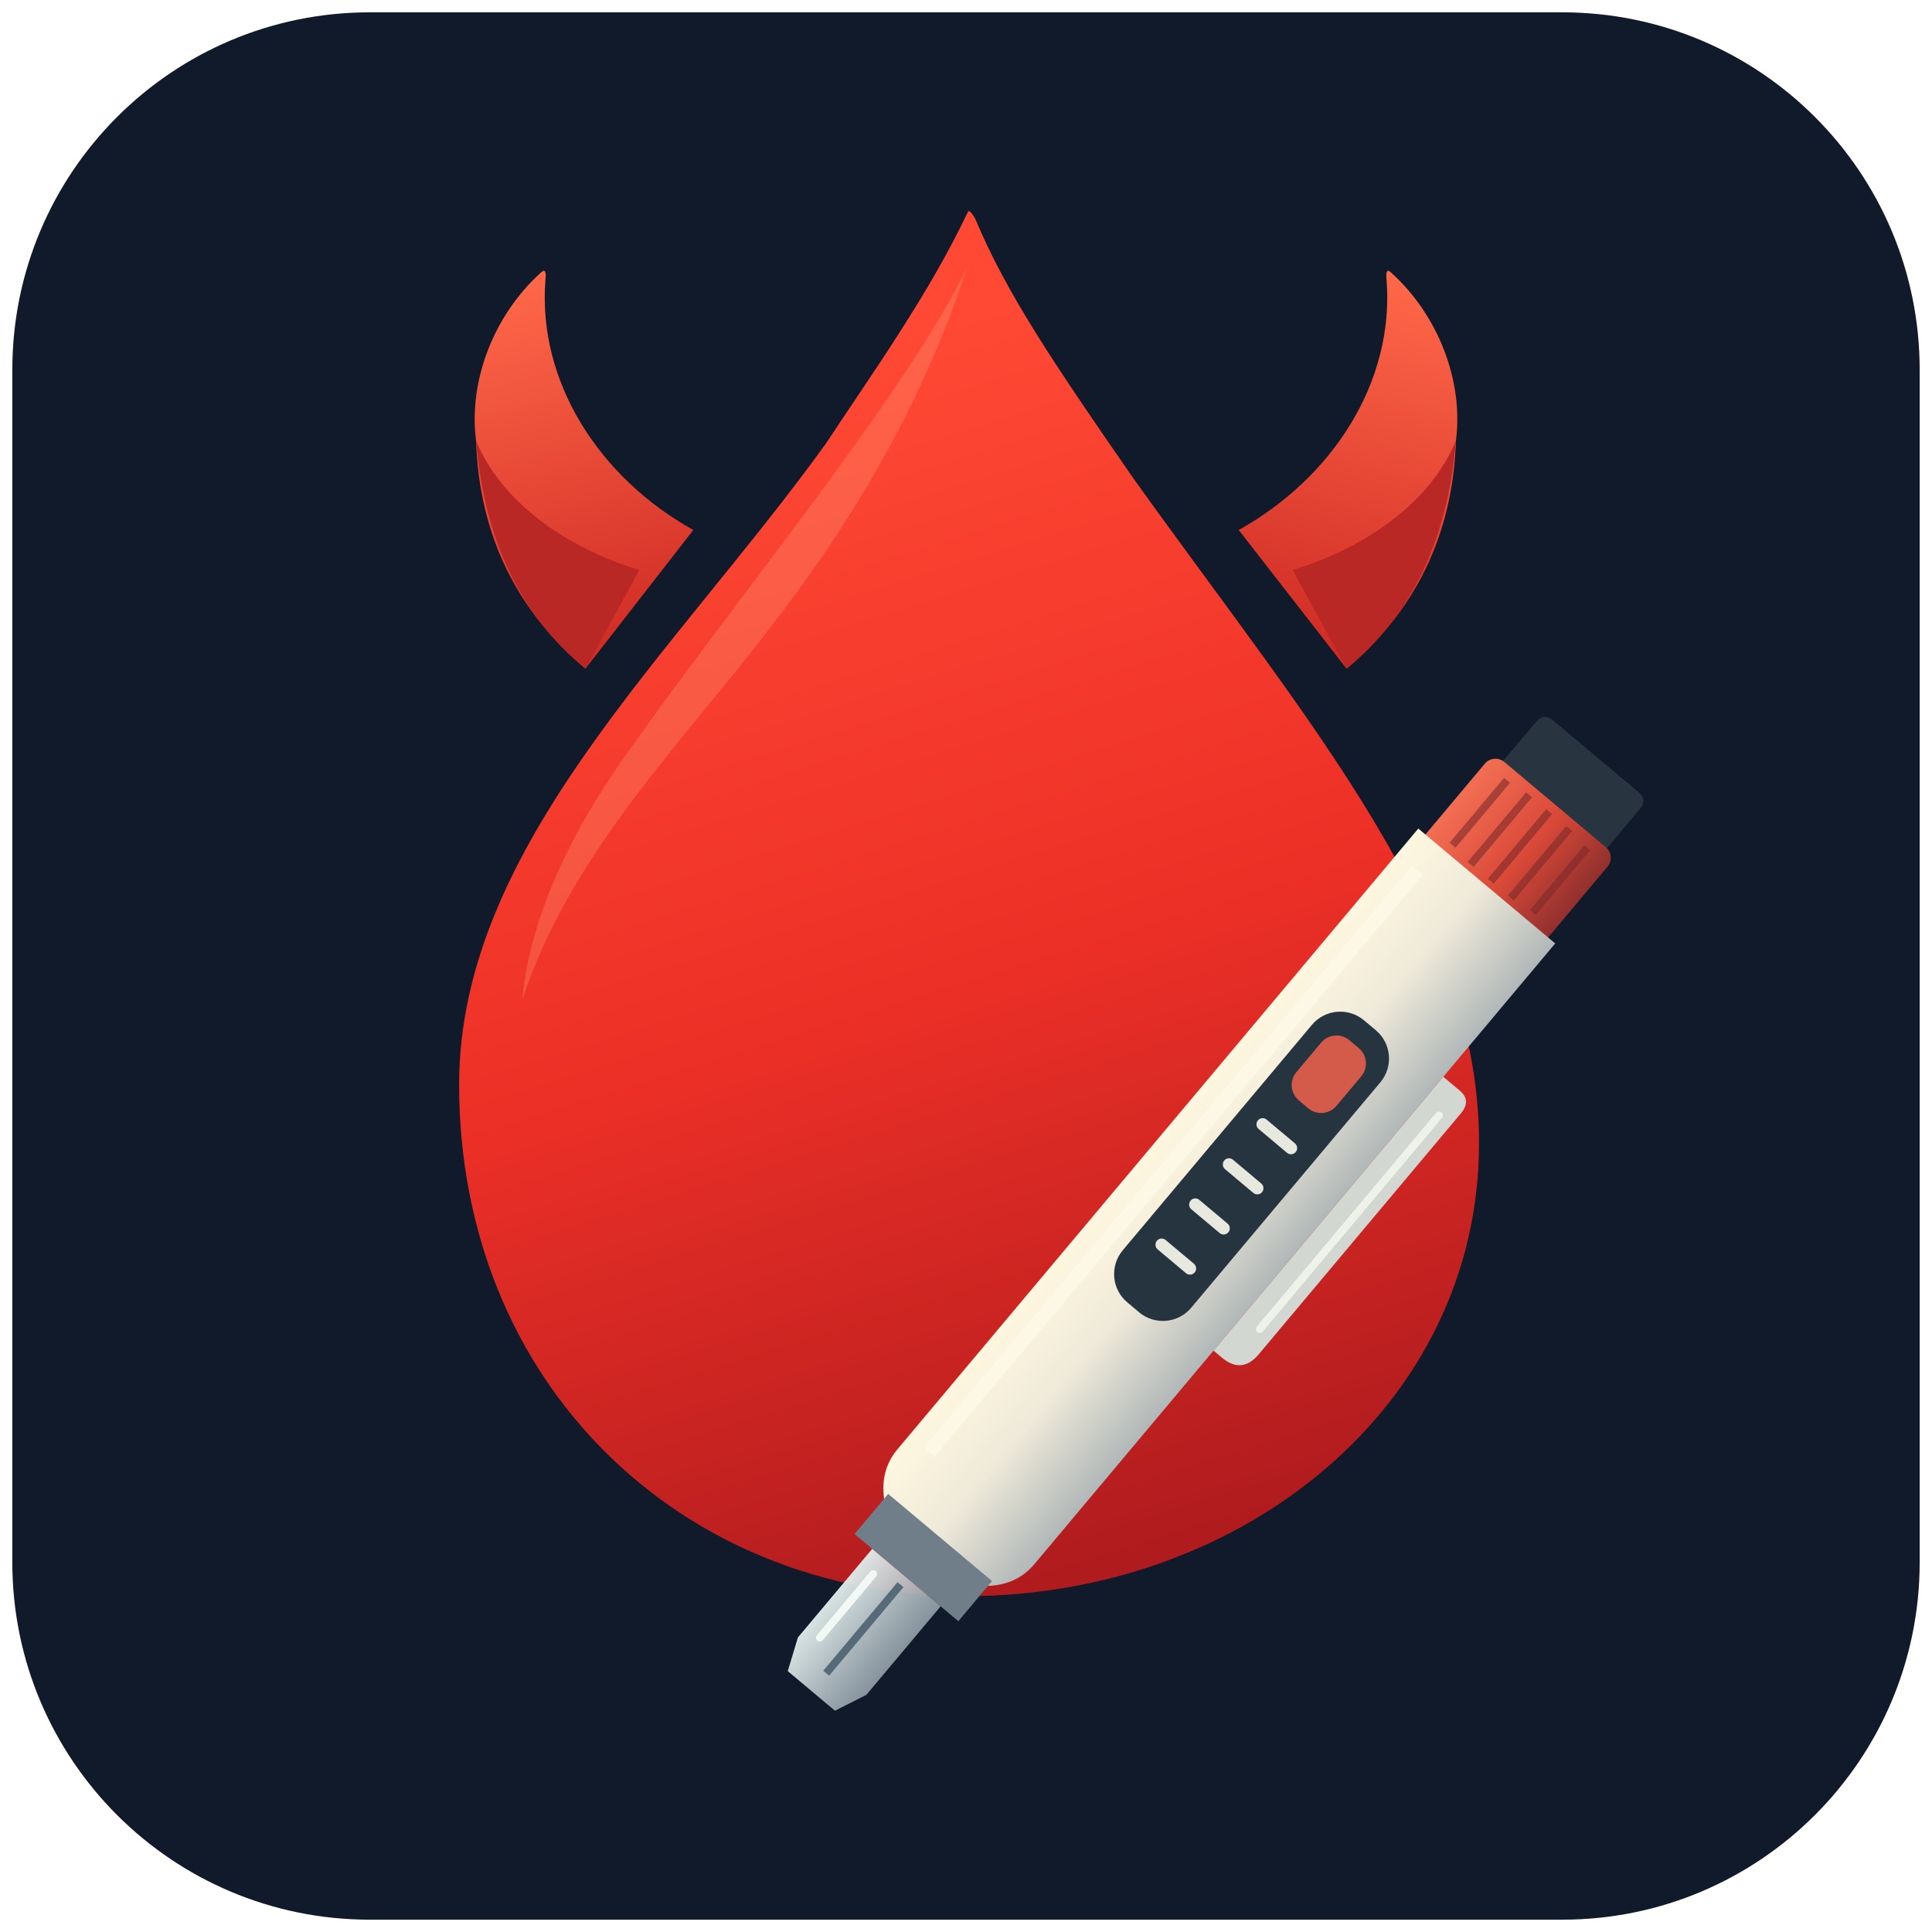
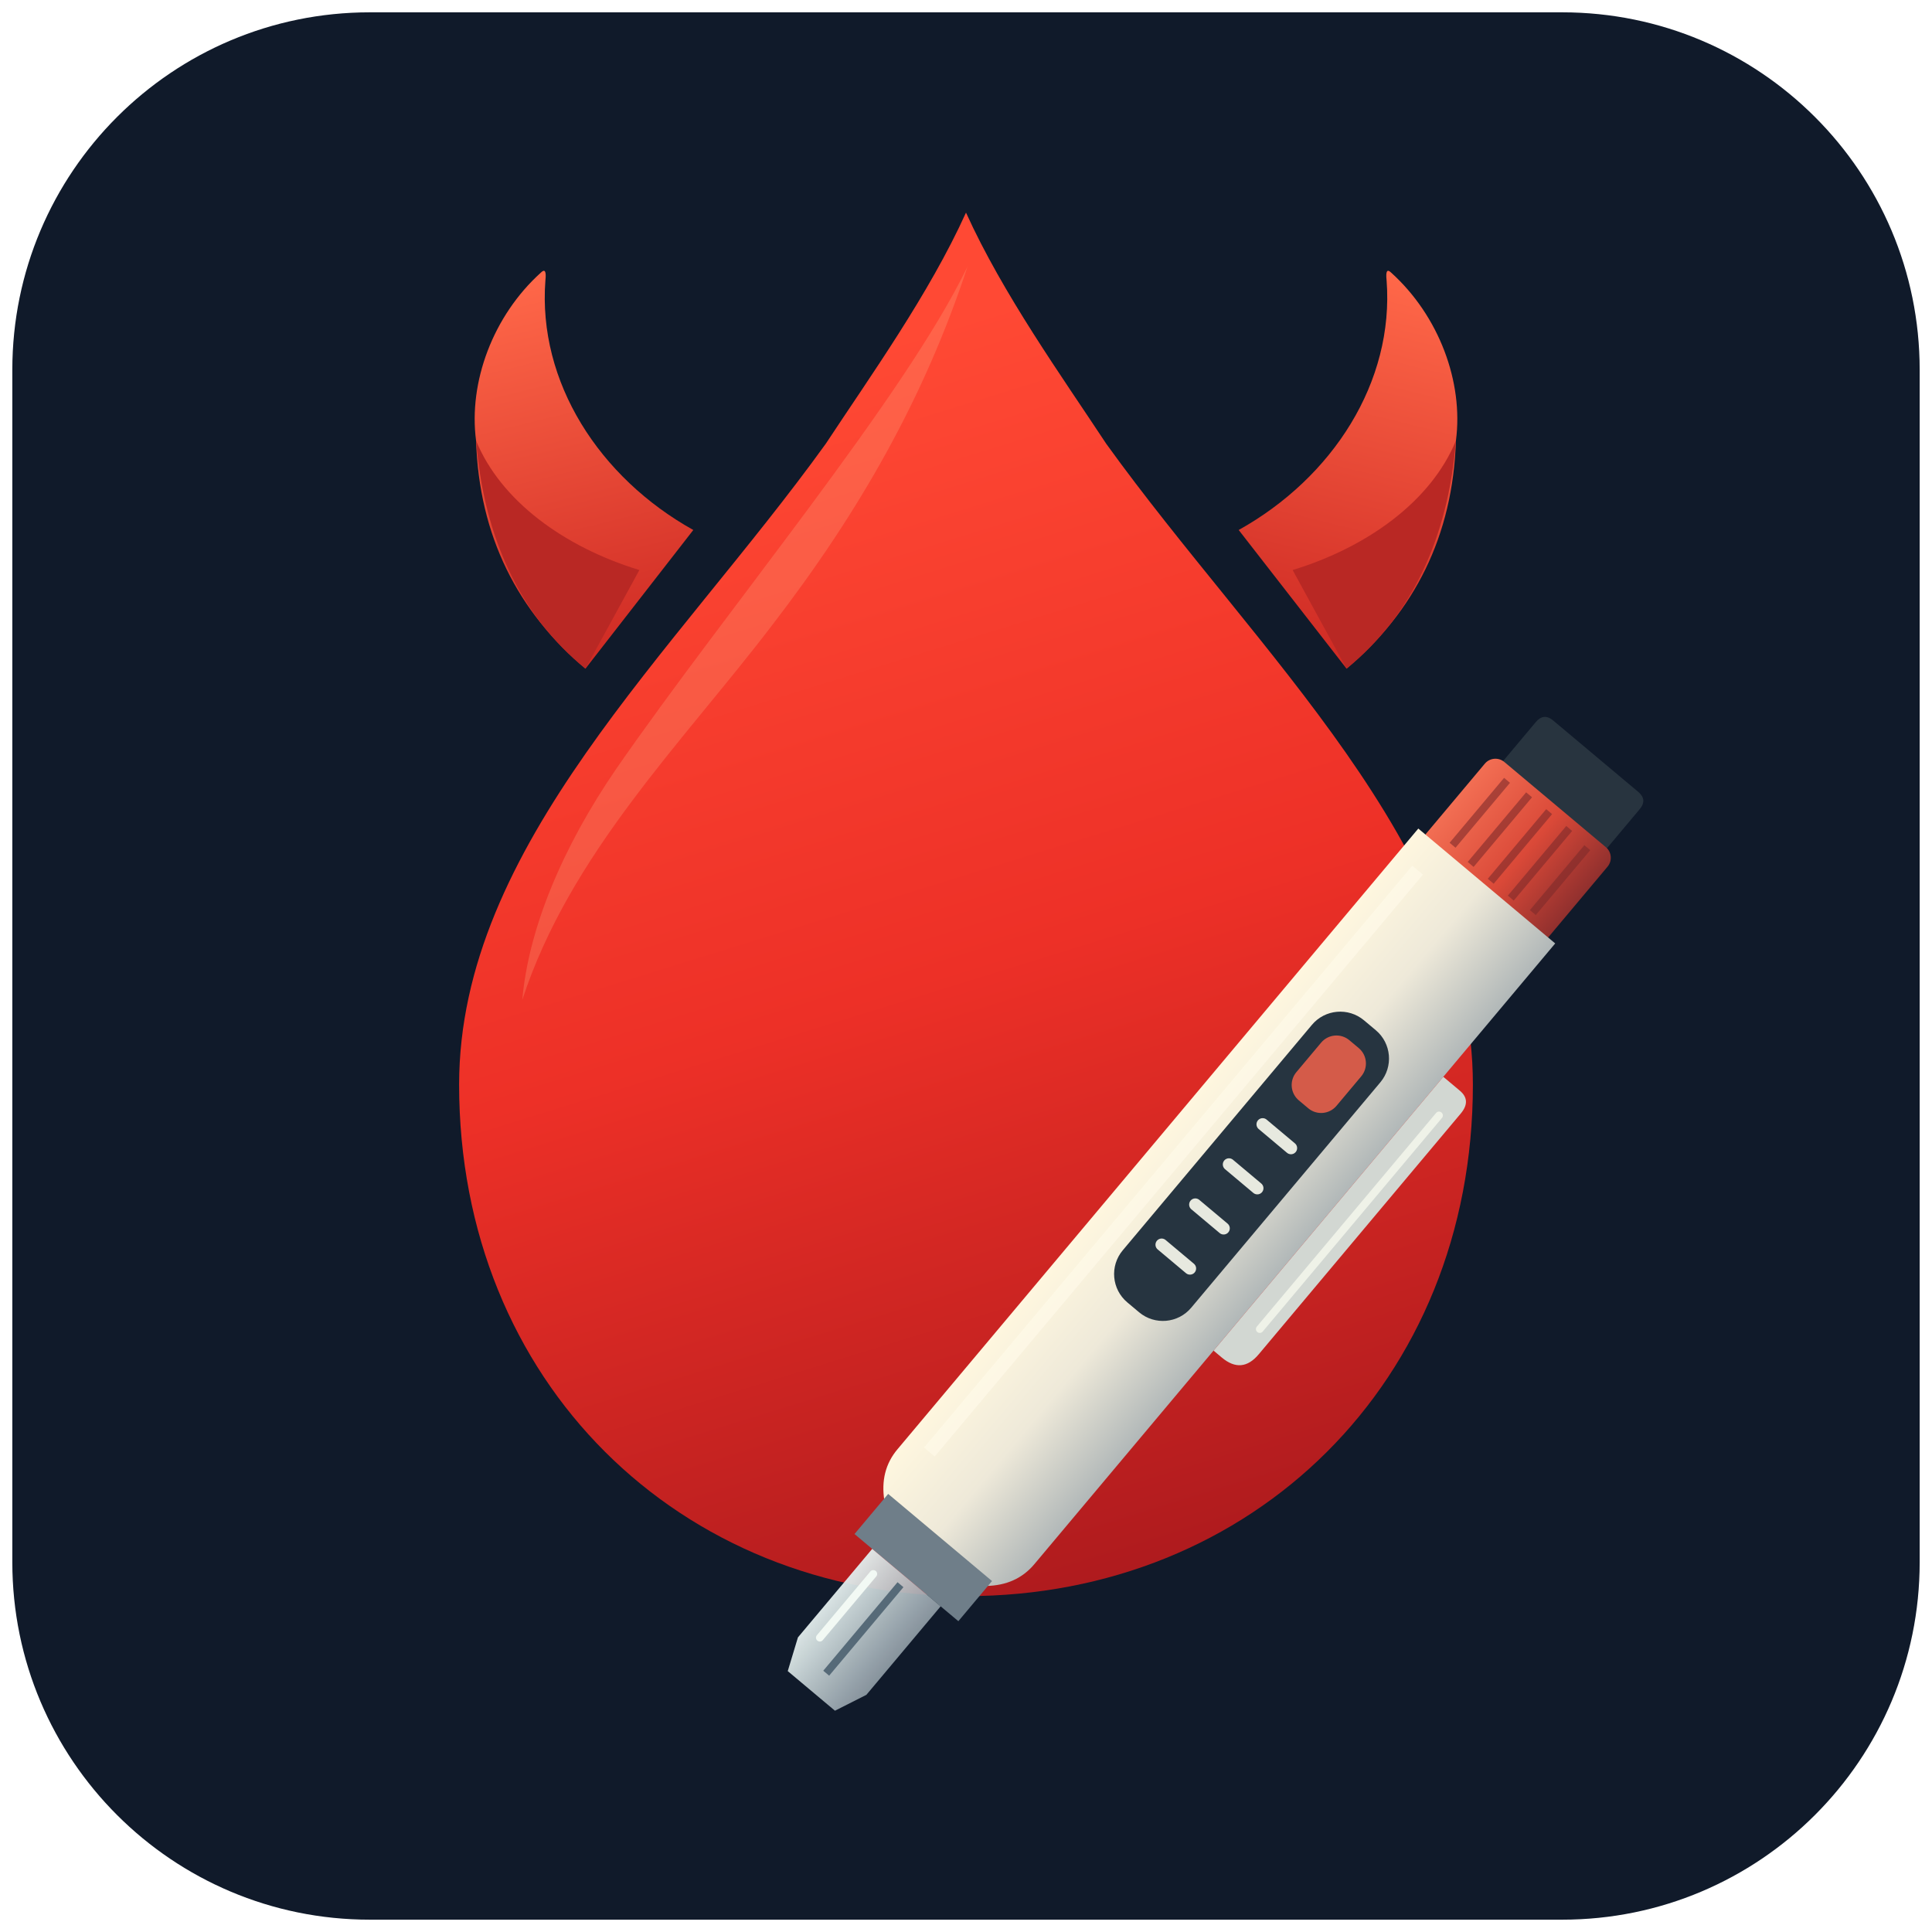
<svg xmlns="http://www.w3.org/2000/svg" viewBox="0 0 1254 1254">
  <rect x="8" y="8" width="1238" height="1238" rx="232" fill="#101a2a" />
  <defs>
    <linearGradient id="drop" x1="540" y1="230" x2="790" y2="1036" gradientUnits="userSpaceOnUse">
      <stop stop-color="#ff4934" />
      <stop offset=".48" stop-color="#ed3027" />
      <stop offset="1" stop-color="#aa191d" />
    </linearGradient>
    <linearGradient id="horn" x1="350" y1="177" x2="412" y2="430" gradientUnits="userSpaceOnUse">
      <stop stop-color="#ff6849" />
      <stop offset="1" stop-color="#ce2923" />
    </linearGradient>
    <linearGradient id="barrel" x1="-60" x2="60" gradientUnits="userSpaceOnUse">
      <stop stop-color="#fff7df" />
      <stop offset=".48" stop-color="#eee9d9" />
      <stop offset="1" stop-color="#afb6b7" />
    </linearGradient>
    <linearGradient id="dial" x1="-52" x2="52" gradientUnits="userSpaceOnUse">
      <stop stop-color="#f26e53" />
      <stop offset=".55" stop-color="#da4938" />
      <stop offset="1" stop-color="#91302e" />
    </linearGradient>
    <linearGradient id="tip" x1="-30" x2="30" gradientUnits="userSpaceOnUse">
      <stop stop-color="#e4efee" stop-opacity=".95" />
      <stop offset="1" stop-color="#929fa8" stop-opacity=".9" />
    </linearGradient>
  </defs>
  <g id="glucifer-mark">
    <g id="horns">
      <path id="left-horn" d="M351 177C320 205 304 248 309 286C311 348 336 397 380 434L450 344C389 310 349 248 354 182Q355 173 351 177Z" fill="url(#horn)" />
      <path d="M309 286C325 325 366 355 415 370L380 434C338 400 314 349 309 286Z" fill="#b92824" />
      <g transform="translate(1254 0) scale(-1 1)">
        <use href="#left-horn" />
        <path d="M309 286C325 325 366 355 415 370L380 434C338 400 314 349 309 286Z" fill="#b92824" />
      </g>
    </g>
-     <path d="M628 138C603 191 565 244 536 288C438 424 298 549 298 704C298 897 441 1036 627 1036C807 1036 960 912 960 742C960 596 852 473 736 311C684 236 653 190 633 142Q629 135 628 138Z" fill="url(#drop)" />
+     <path id="blood-drop" d="M627 138C603 191 565 244 536 288C438 424 298 549 298 704C298 897 441 1036 627 1036C813 1036 956 897 956 704C956 549 816 424 718 288C689 244 651 191 627 138Z" fill="url(#drop)" />
    <path d="M628 173C587 258 472 395 400 499C365 550 343 603 339 649C370 554 443 482 501 406C558 332 600 258 628 173Z" fill="#ffb188" opacity=".25" />
    <g id="insulin-pen" transform="translate(1028 500) rotate(40)">
      <path d="M-36-12H36Q44-12 44-4V39H-44V-4Q-44-12-36-12Z" fill="#28343f" />
      <rect x="-52" y="29" width="104" height="77" rx="9" fill="url(#dial)" />
      <path d="M-34 37V92M-17 35V94M0 35V94M17 35V94M34 37V92" stroke="#7d292a" stroke-width="5" opacity=".6" />
      <path d="M-58 98H58V624Q58 642 43 655H-43Q-58 642-58 624Z" fill="url(#barrel)" />
      <path d="M-41 119V612" stroke="#fffbea" stroke-width="9" opacity=".65" />
      <rect x="-29" y="216" width="58" height="239" rx="24" fill="#263440" />
      <rect x="-17" y="232" width="34" height="51" rx="13" fill="#d45b49" />
      <path d="M-12 310H12M-12 344H12M-12 378H12M-12 412H12" stroke="#e7e9df" stroke-width="8" stroke-linecap="round" />
      <path d="M58 211H72Q82 211 82 222V426Q82 443 65 443H58Z" fill="#d2d7d2" />
      <path d="M72 232V413" stroke="#eff2e8" stroke-width="5" stroke-linecap="round" />
      <path d="M-44 650H44V684H-44Z" fill="#6f7e89" />
      <path d="M-29 684H29V759L20 780H-20L-29 759Z" fill="url(#tip)" />
      <path d="M0 690V765" stroke="#566a78" stroke-width="5" />
      <path d="M-18 696V750" stroke="#f2f9f4" stroke-width="5" stroke-linecap="round" />
    </g>
  </g>
</svg>
